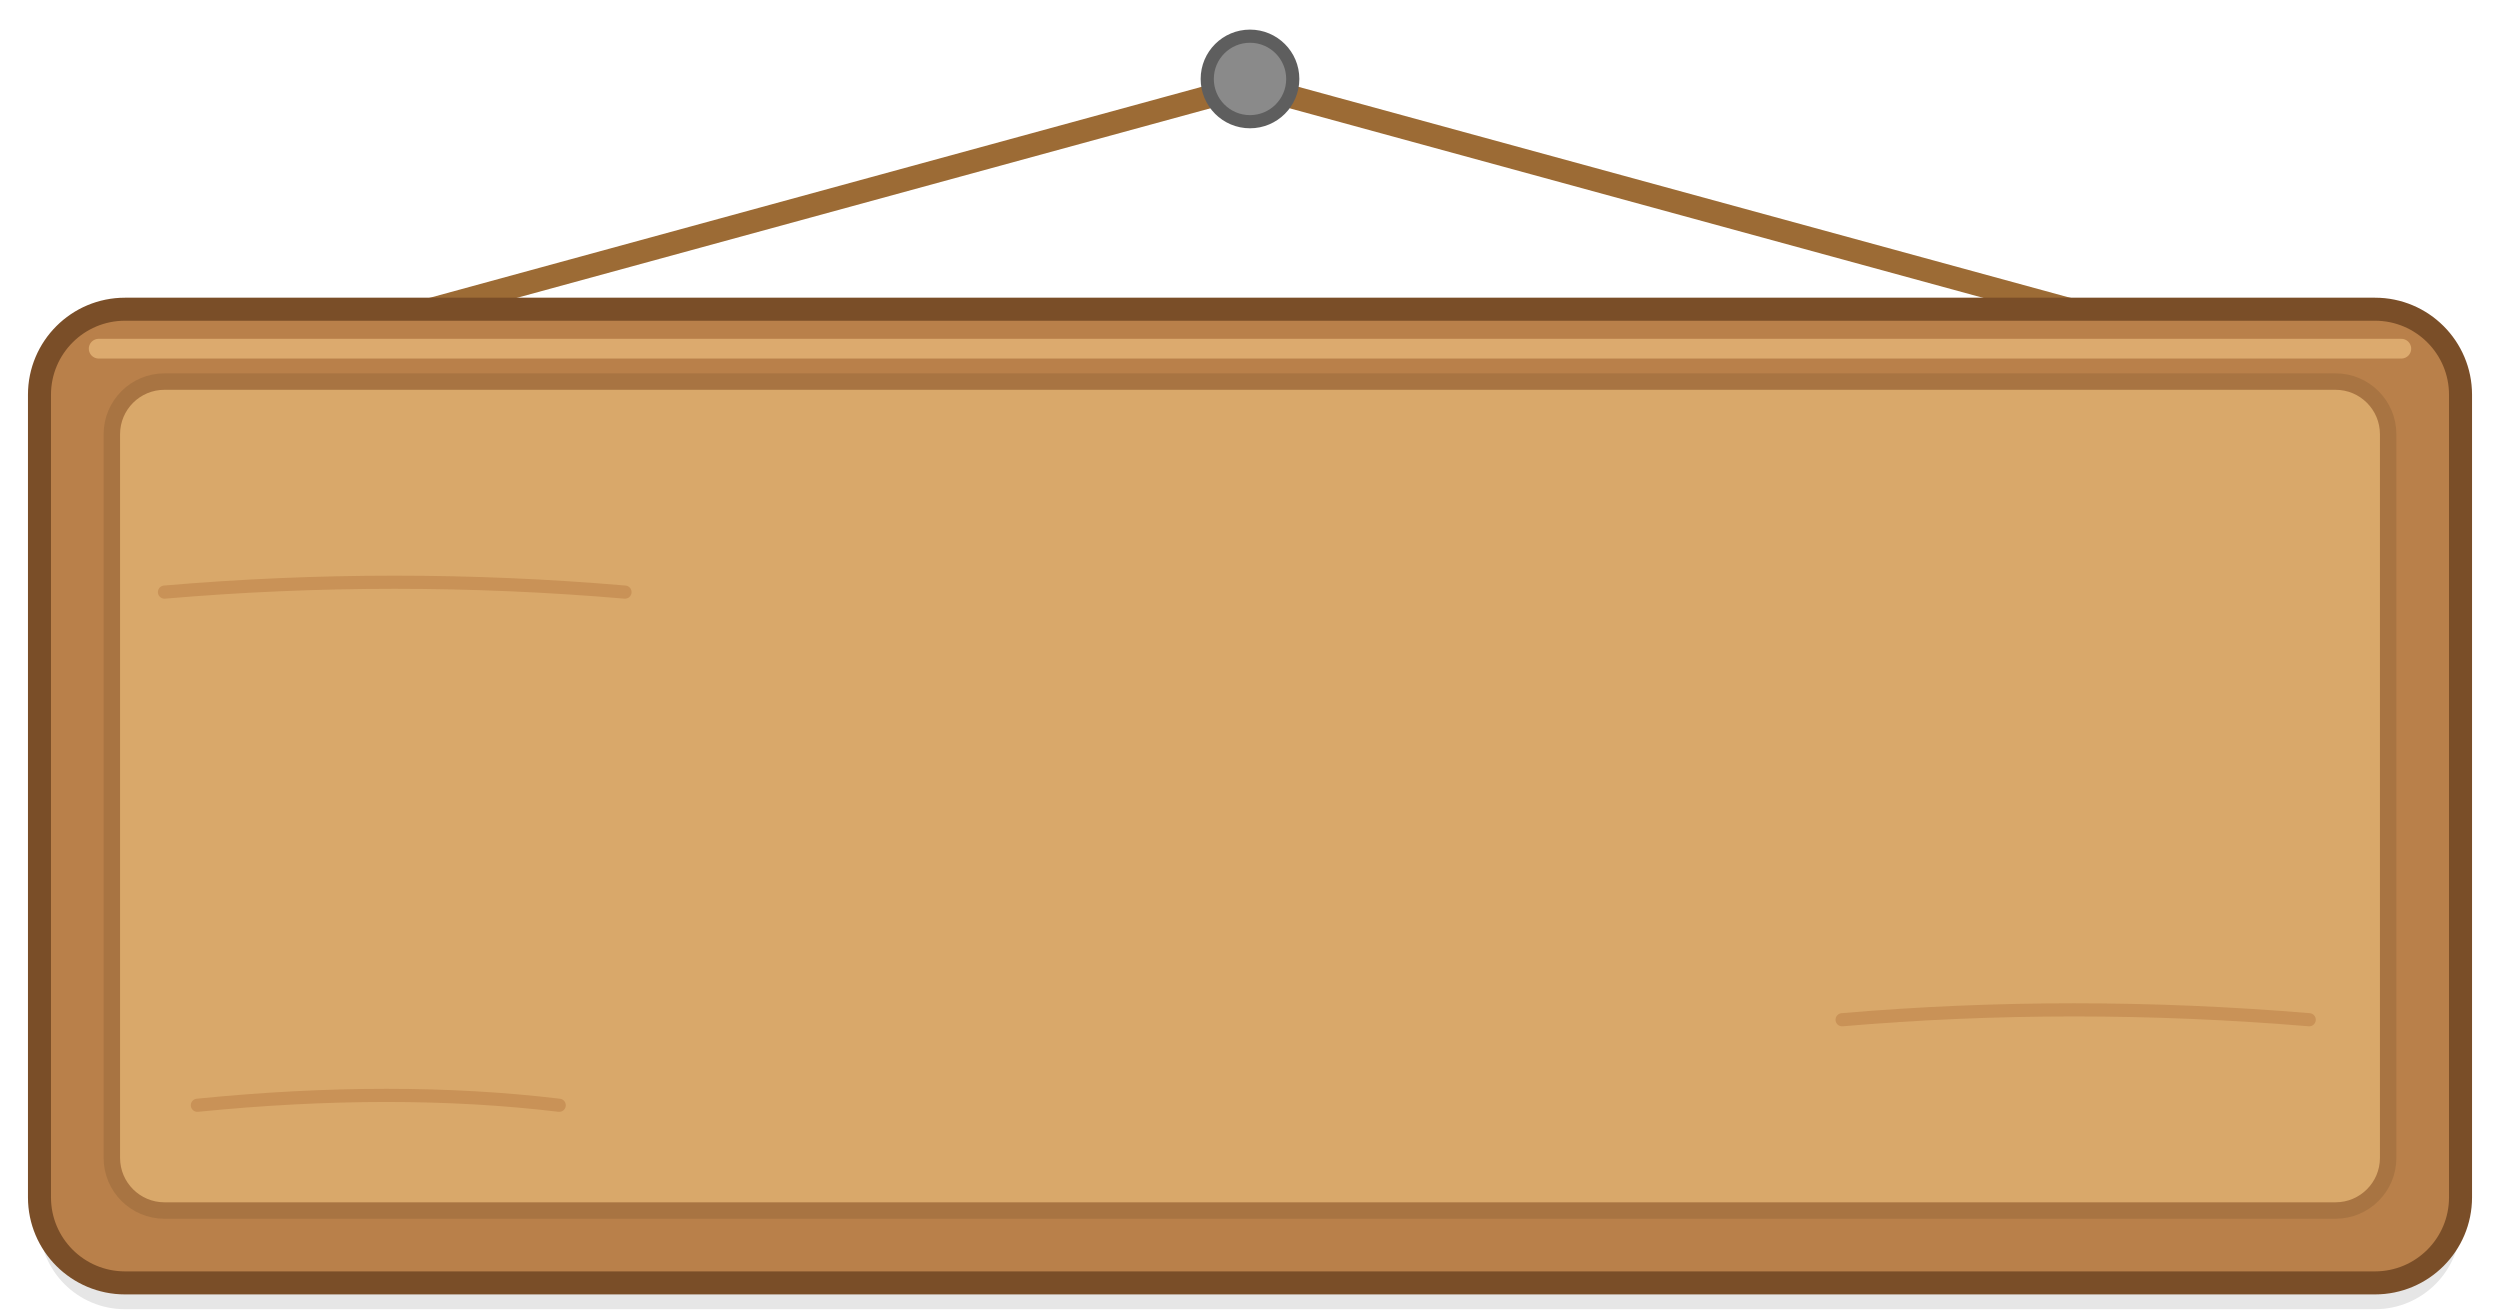
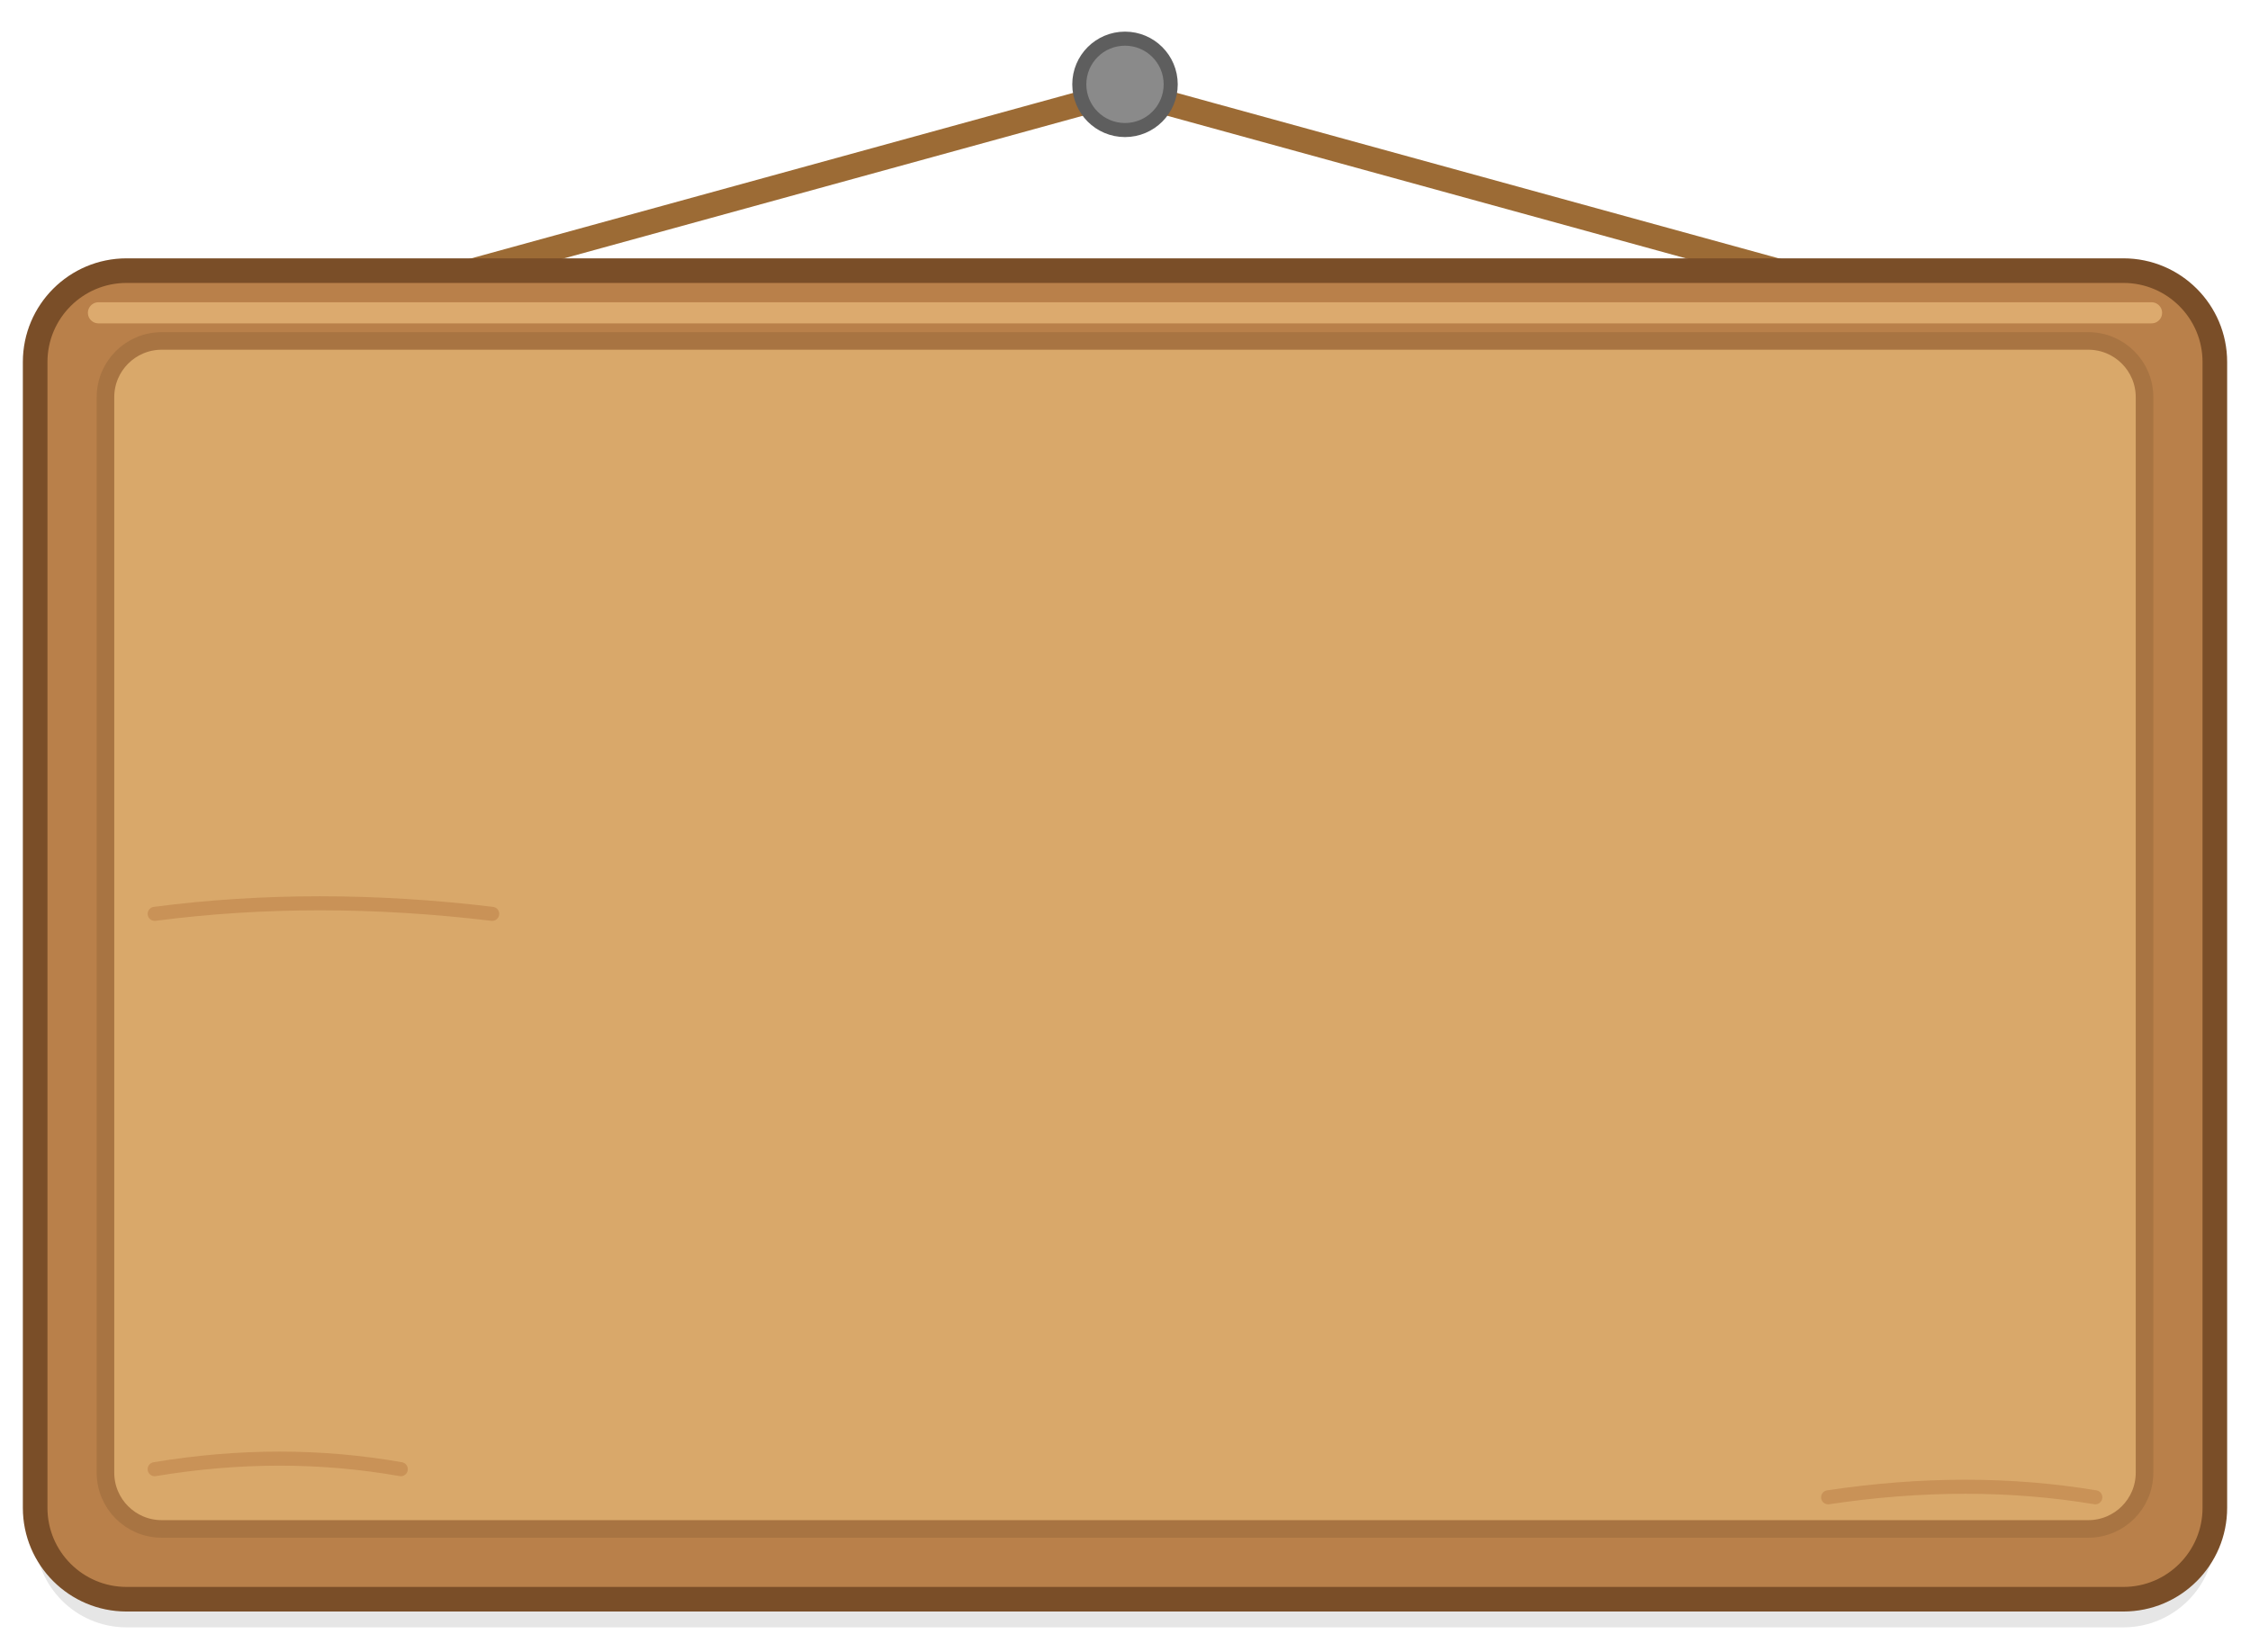
- <svg xmlns="http://www.w3.org/2000/svg" width="760" height="400" viewBox="-380 -240 760 400">
-   <path d="M-300 -132 L0 -214 L300 -132" fill="none" stroke="#9c6b35" stroke-width="7" stroke-linecap="round" stroke-linejoin="round" />
-   <circle cx="0" cy="-216" r="13" fill="#8a8a8a" stroke="#5e5e5e" stroke-width="4" />
-   <rect x="-368" y="-146" width="736" height="296" rx="26" fill="#000000" opacity="0.10" transform="translate(0 8)" />
-   <rect x="-368" y="-146" width="736" height="296" rx="26" fill="#b9804a" stroke="#7a4e28" stroke-width="7" />
-   <rect x="-346" y="-124" width="692" height="252" rx="16" fill="#d9a86a" stroke="#a87442" stroke-width="5" />
-   <path d="M-330 -60 Q-260 -66 -190 -60 M180 70 Q250 64 322 70 M-320 96 Q-260 90 -210 96" fill="none" stroke="#c99257" stroke-width="4" stroke-linecap="round" />
-   <path d="M-350 -134 L350 -134" stroke="#dcaa6e" stroke-width="6" stroke-linecap="round" />
+ <svg xmlns="http://www.w3.org/2000/svg" width="640" height="470" viewBox="-320 -290 640 470">
+   <path d="M-240 -198 L0 -264 L240 -198" fill="none" stroke="#9c6b35" stroke-width="7" stroke-linecap="round" stroke-linejoin="round" />
+   <circle cx="0" cy="-266" r="13" fill="#8a8a8a" stroke="#5e5e5e" stroke-width="4" />
+   <rect x="-310" y="-213" width="620" height="378" rx="26" fill="#000000" opacity="0.10" transform="translate(0 8)" />
+   <rect x="-310" y="-213" width="620" height="378" rx="26" fill="#b9804a" stroke="#7a4e28" stroke-width="7" />
+   <rect x="-290" y="-193" width="580" height="338" rx="16" fill="#d9a86a" stroke="#a87442" stroke-width="5" />
+   <path d="M-276 -30 Q-230 -36 -180 -30 M200 136 Q240 130 276 136 M-276 128 Q-240 122 -206 128" fill="none" stroke="#c99257" stroke-width="4" stroke-linecap="round" />
+   <path d="M-292 -201 L292 -201" stroke="#dcaa6e" stroke-width="6" stroke-linecap="round" />
</svg>
